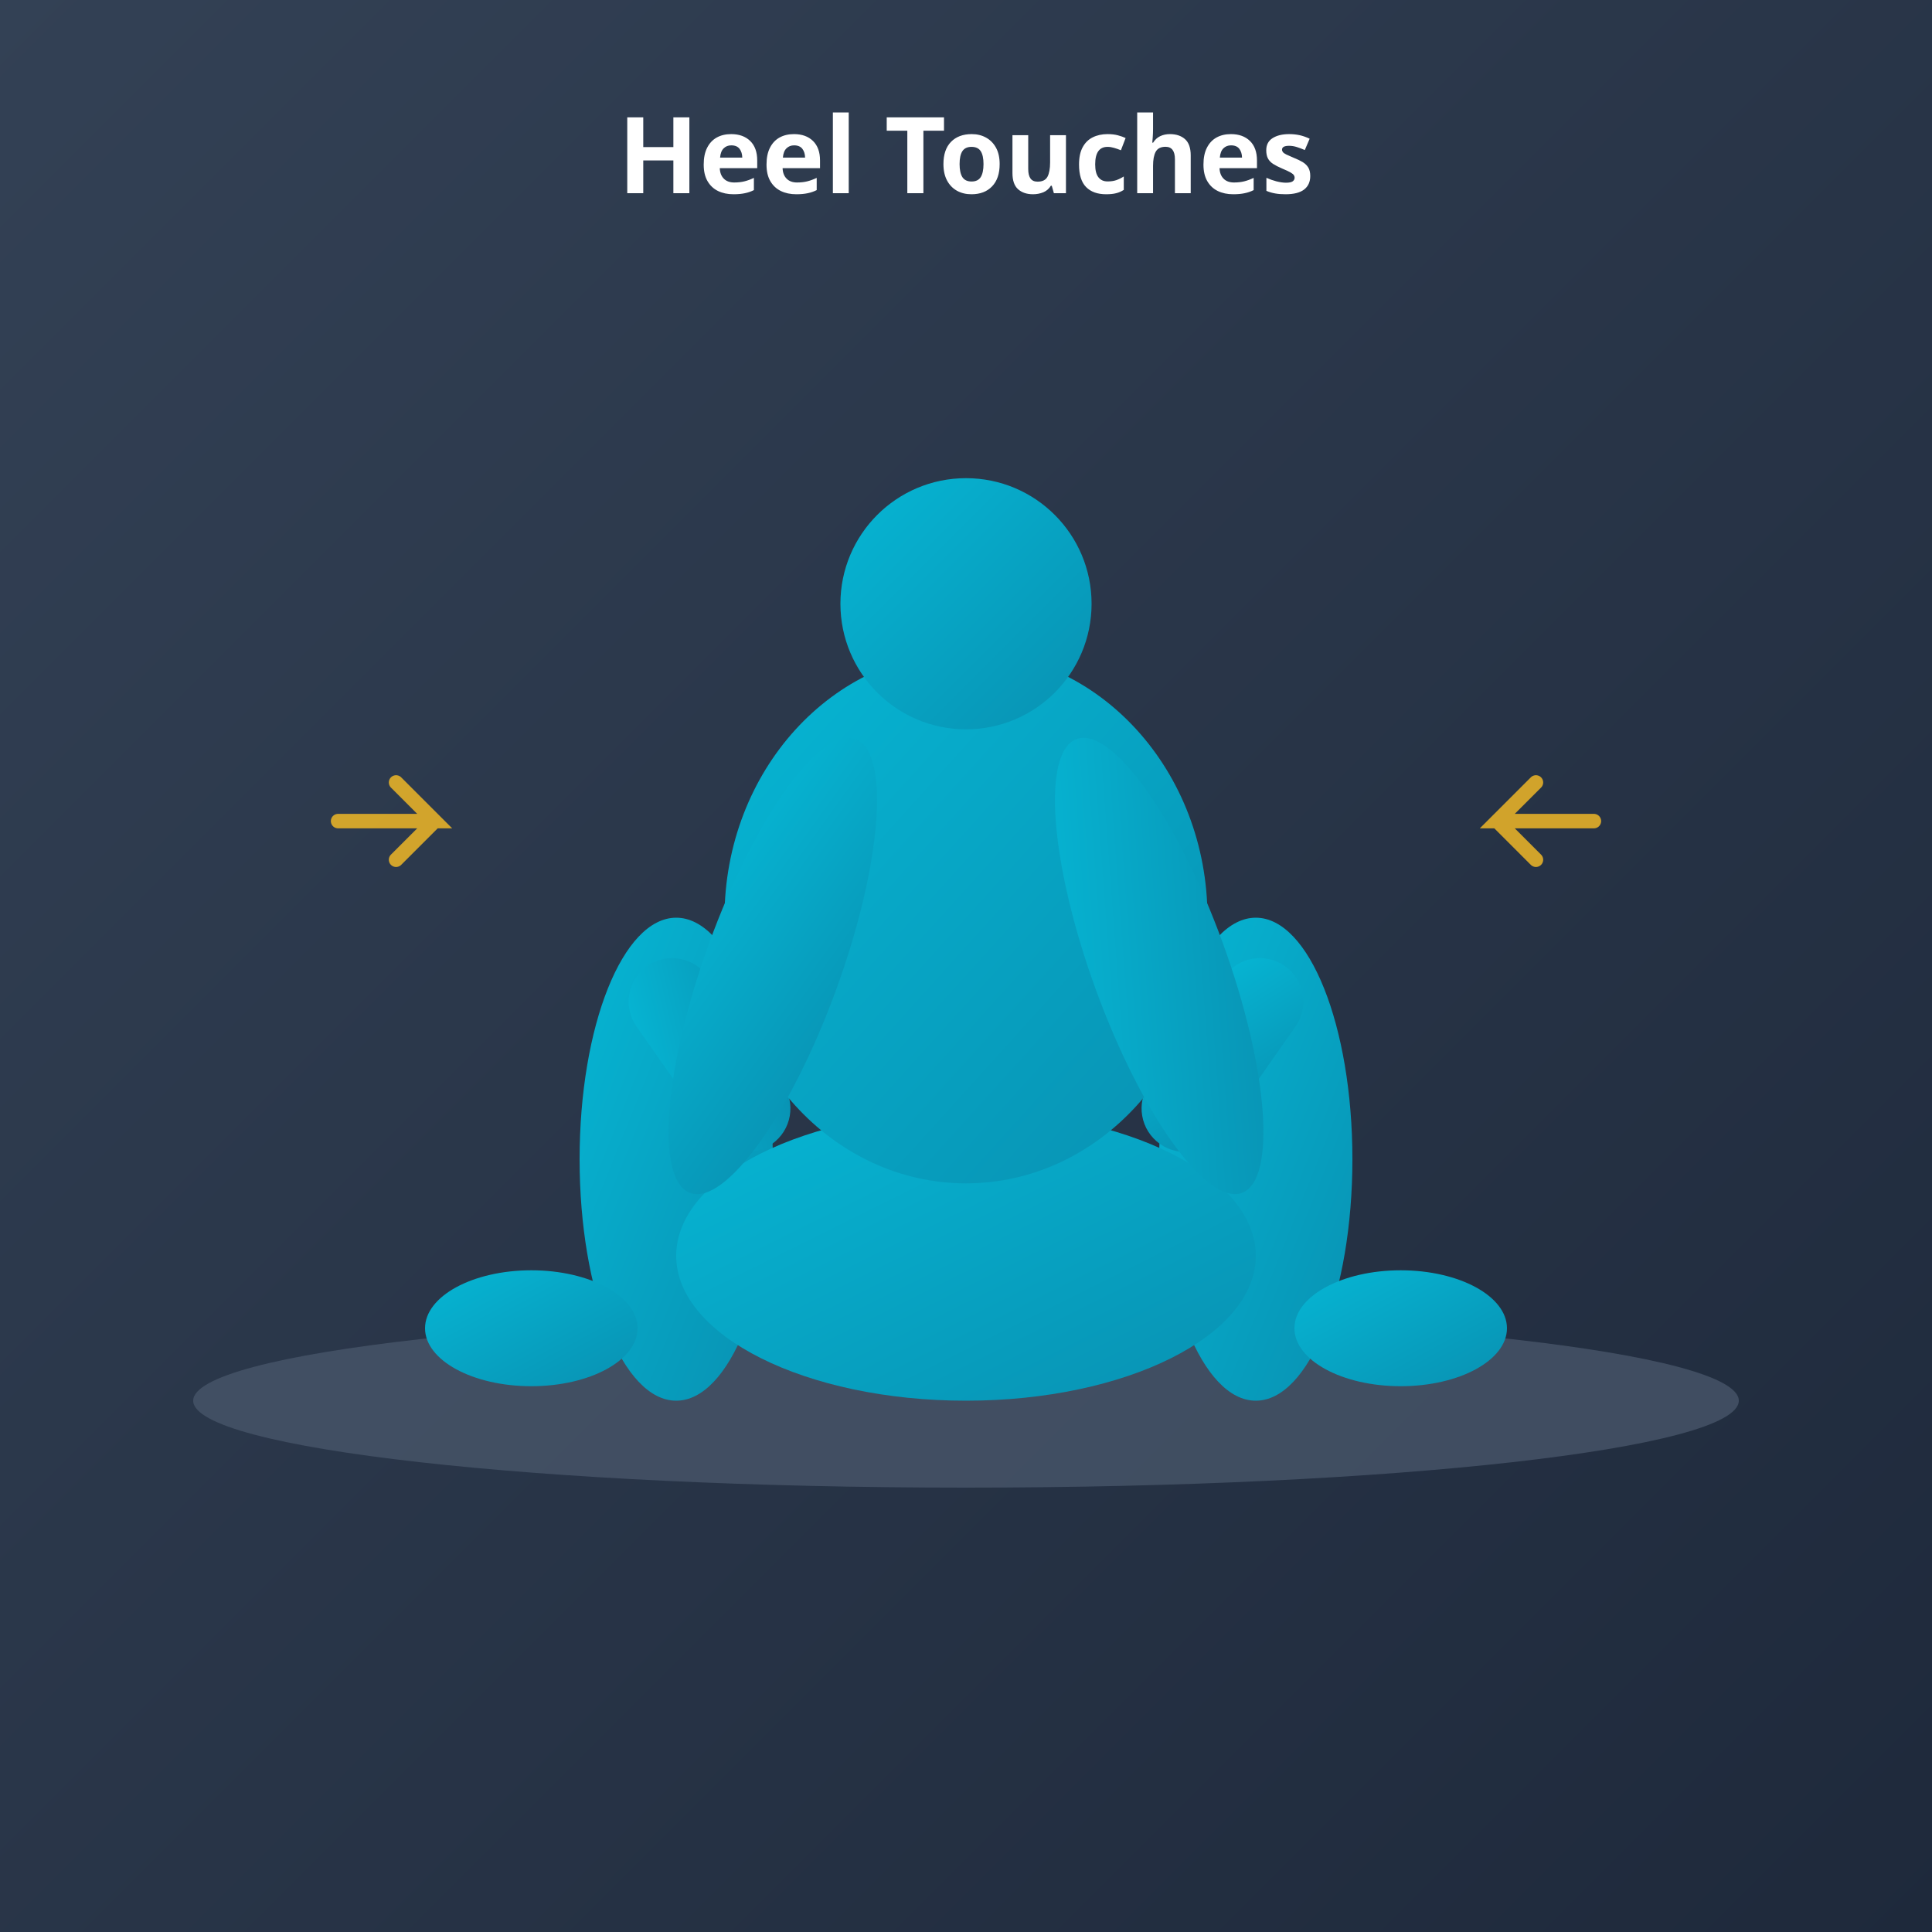
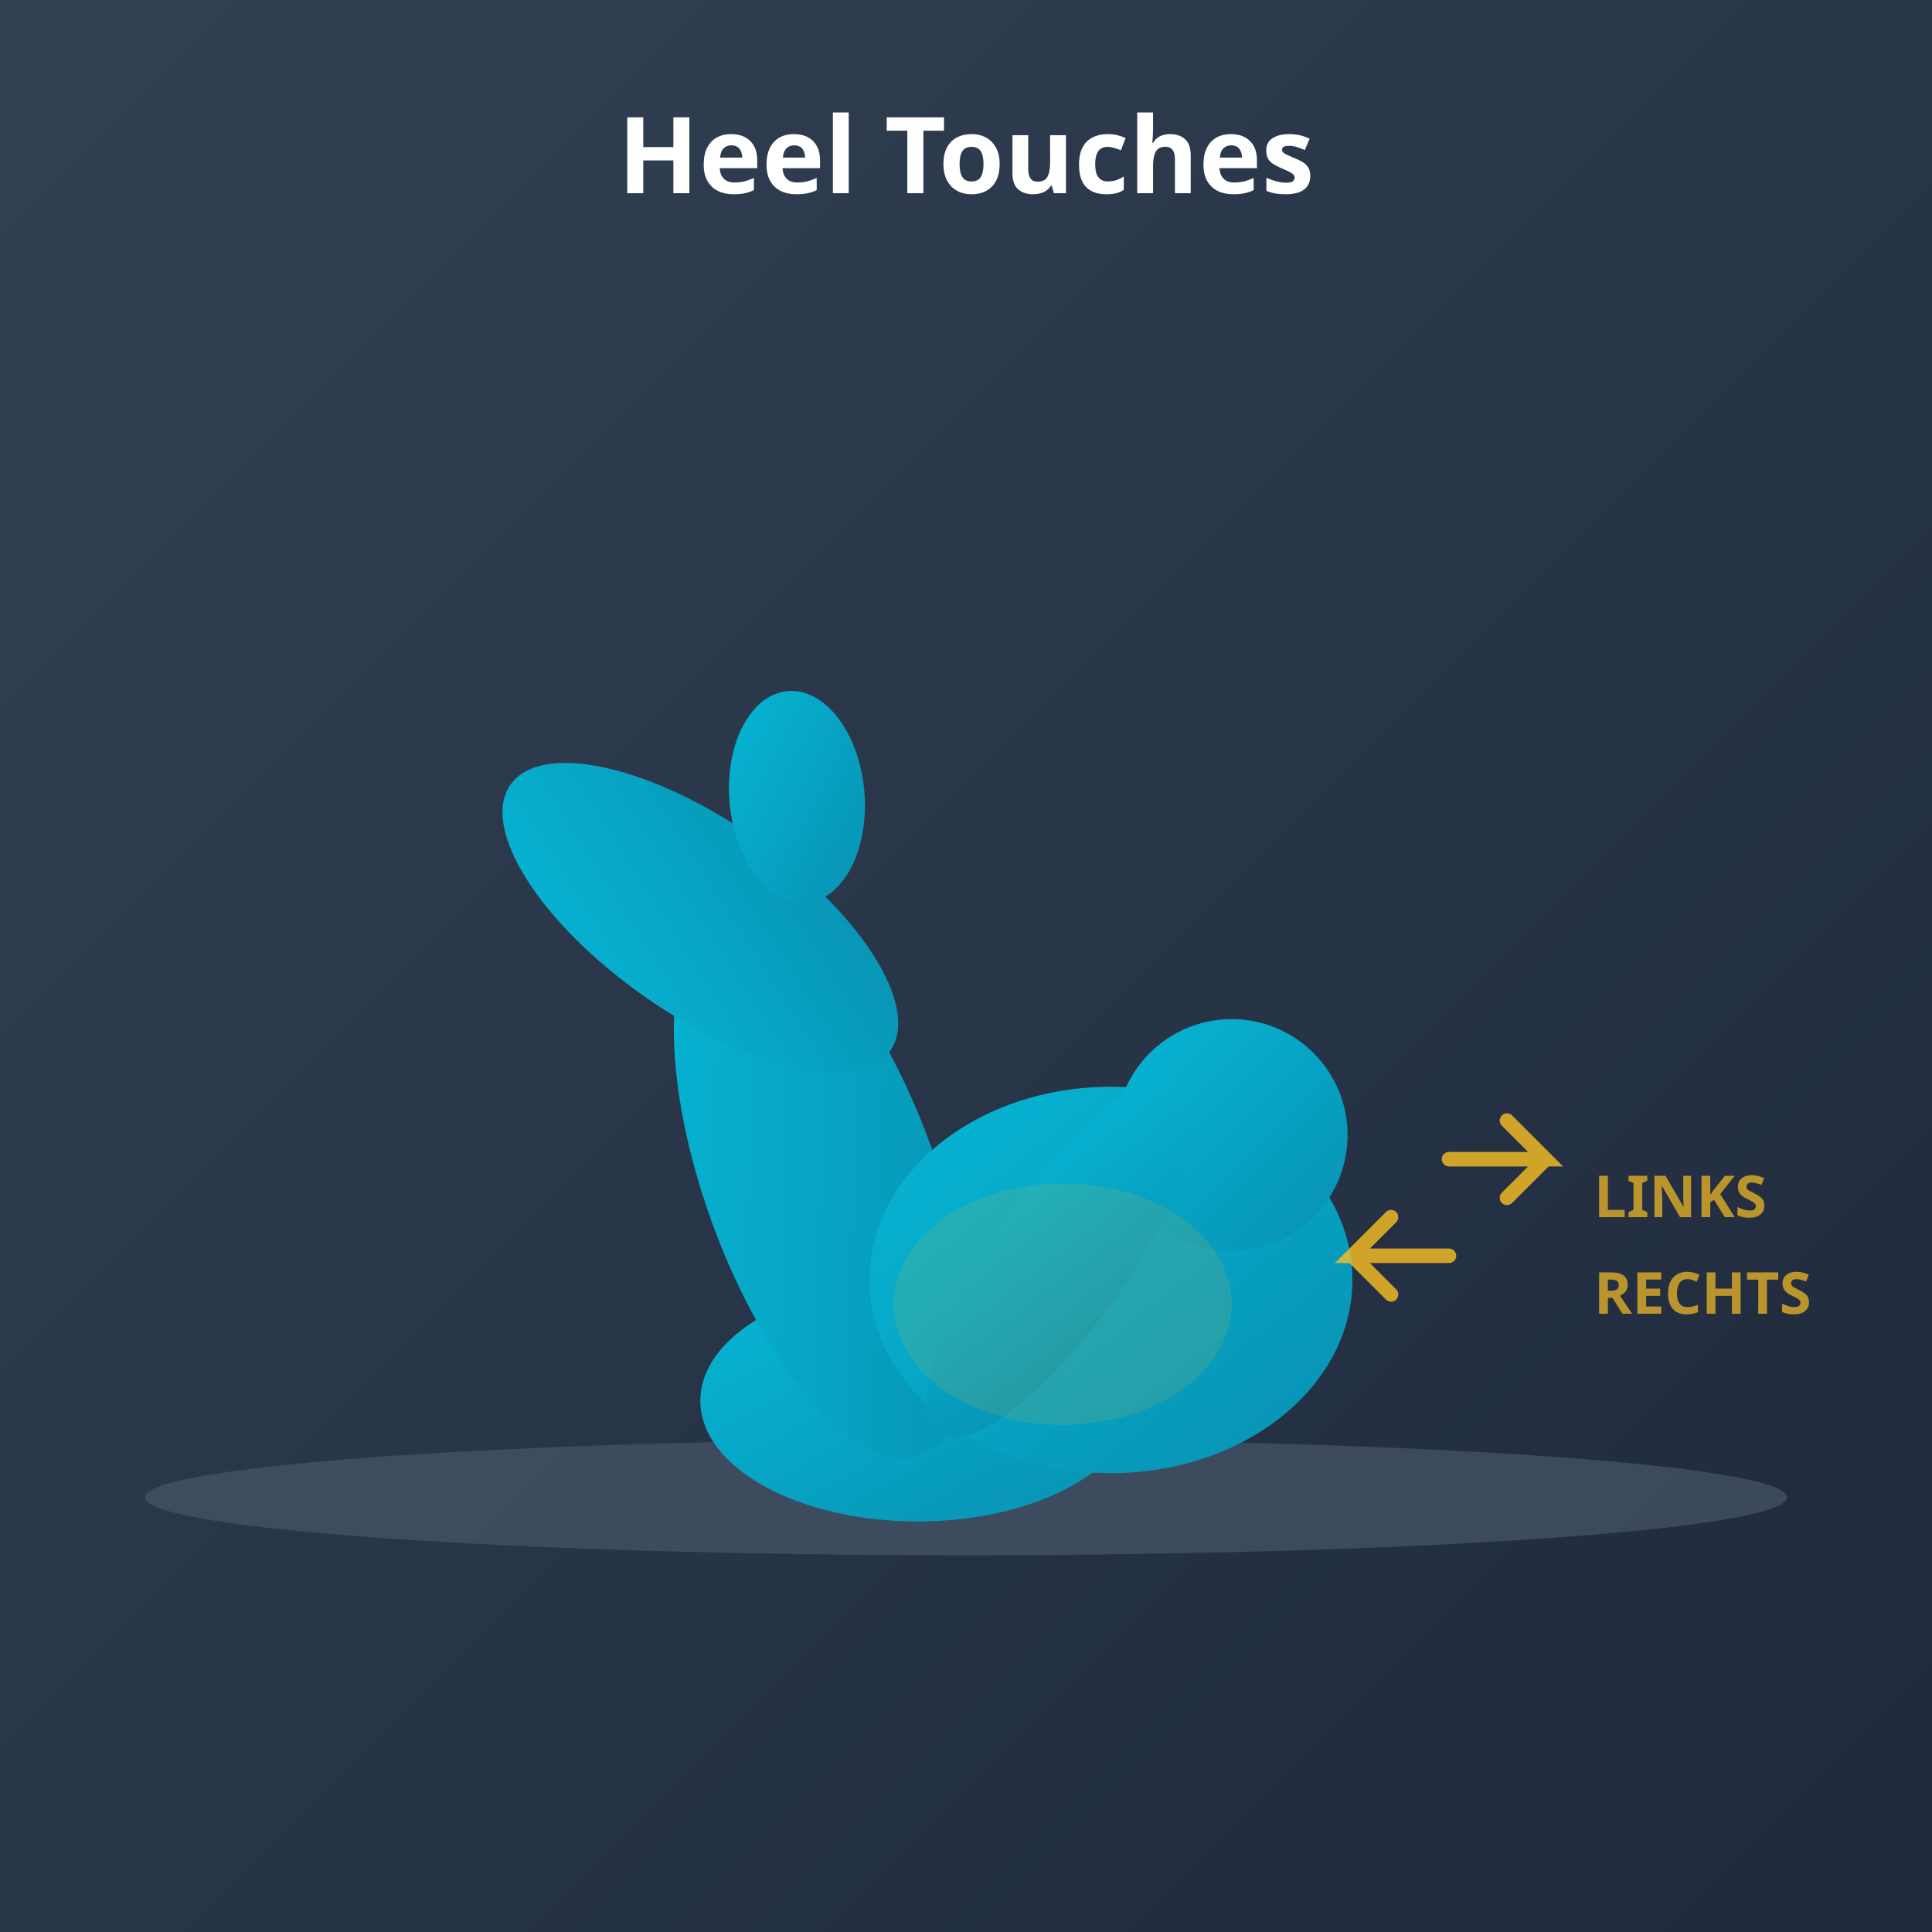
<svg xmlns="http://www.w3.org/2000/svg" width="400" height="400" viewBox="0 0 400 400">
  <defs>
    <linearGradient id="bg9" x1="0%" y1="0%" x2="100%" y2="100%">
      <stop offset="0%" style="stop-color:#334155;stop-opacity:1" />
      <stop offset="100%" style="stop-color:#1e293b;stop-opacity:1" />
    </linearGradient>
    <linearGradient id="body9" x1="0%" y1="0%" x2="100%" y2="100%">
      <stop offset="0%" style="stop-color:#06b6d4;stop-opacity:1" />
      <stop offset="100%" style="stop-color:#0891b2;stop-opacity:1" />
    </linearGradient>
  </defs>
  <rect width="400" height="400" fill="url(#bg9)" />
  <text x="200" y="40" font-family="system-ui" font-size="22" font-weight="bold" fill="#ffffff" text-anchor="middle">Heel Touches</text>
-   <ellipse cx="200" cy="290" rx="160" ry="18" fill="#475569" opacity="0.8" />
+   <ellipse cx="200" cy="310" rx="170" ry="12" fill="#475569" opacity="0.7" />
+   <ellipse cx="190" cy="290" rx="45" ry="25" fill="url(#body9)" />
  <g>
-     <ellipse cx="140" cy="240" rx="20" ry="50" fill="url(#body9)" />
-     <rect x="125" y="200" width="18" height="45" rx="9" fill="url(#body9)" transform="rotate(-35 134 200)" />
-     <ellipse cx="110" cy="275" rx="22" ry="12" fill="url(#body9)" />
+     <ellipse cx="170" cy="245" rx="24" ry="60" fill="url(#body9)" transform="rotate(-20 170 245)" />
+     <ellipse cx="145" cy="190" rx="20" ry="48" fill="url(#body9)" transform="rotate(-55 145 190)" />
+     <ellipse cx="165" cy="165" rx="14" ry="22" fill="url(#body9)" transform="rotate(-5 165 165)" />
  </g>
  <g>
-     <ellipse cx="260" cy="240" rx="20" ry="50" fill="url(#body9)" />
-     <rect x="257" y="200" width="18" height="45" rx="9" fill="url(#body9)" transform="rotate(35 266 200)" />
-     <ellipse cx="290" cy="275" rx="22" ry="12" fill="url(#body9)" />
-   </g>
-   <ellipse cx="200" cy="260" rx="60" ry="30" fill="url(#body9)" />
-   <g>
-     <ellipse cx="200" cy="190" rx="50" ry="55" fill="url(#body9)">
-       <animate attributeName="cx" values="200;195;205;200" dur="3s" repeatCount="indefinite" />
+     <ellipse cx="230" cy="265" rx="50" ry="40" fill="url(#body9)">
+       <animate attributeName="transform" values="rotate(0 230 265); rotate(-8 230 265); rotate(8 230 265); rotate(0 230 265)" dur="3s" repeatCount="indefinite" />
+       <animateTransform attributeName="transform" type="rotate" values="0 230 265; -8 230 265; 8 230 265; 0 230 265" dur="3s" repeatCount="indefinite" additive="sum" />
    </ellipse>
-     <circle cx="200" cy="125" r="26" fill="url(#body9)">
-       <animate attributeName="cx" values="200;195;205;200" dur="3s" repeatCount="indefinite" />
+     <circle cx="255" cy="235" r="24" fill="url(#body9)">
+       <animate attributeName="cx" values="255;252;258;255" dur="3s" repeatCount="indefinite" />
    </circle>
-     <ellipse cx="160" cy="200" rx="14" ry="50" fill="url(#body9)" transform="rotate(20 160 200)">
-       <animate attributeName="cx" values="160;140;160" dur="3s" repeatCount="indefinite" />
-       <animate attributeName="cy" values="200;220;200" dur="3s" repeatCount="indefinite" />
-       <animateTransform attributeName="transform" type="rotate" values="20 160 200; 35 140 220; 20 160 200" dur="3s" repeatCount="indefinite" />
-     </ellipse>
-     <ellipse cx="240" cy="200" rx="14" ry="50" fill="url(#body9)" transform="rotate(-20 240 200)">
-       <animate attributeName="cx" values="240;260;240" dur="3s" repeatCount="indefinite" />
-       <animate attributeName="cy" values="200;220;200" dur="3s" repeatCount="indefinite" />
-       <animateTransform attributeName="transform" type="rotate" values="-20 240 200; -35 260 220; -20 240 200" dur="3s" repeatCount="indefinite" />
+     <ellipse cx="220" cy="260" rx="14" ry="45" fill="url(#body9)" transform="rotate(35 220 260)">
+       <animate attributeName="cy" values="260;270;250;260" dur="3s" repeatCount="indefinite" />
+       <animate attributeName="cx" values="220;215;225;220" dur="3s" repeatCount="indefinite" />
+       <animateTransform attributeName="transform" type="rotate" values="35 220 260; 45 215 270; 25 225 250; 35 220 260" dur="3s" repeatCount="indefinite" additive="sum" />
    </ellipse>
  </g>
  <g opacity="0.8">
-     <path d="M 70 170 L 90 170 L 82 162 M 90 170 L 82 178" stroke="#fbbf24" stroke-width="3" fill="none" stroke-linecap="round">
+     <path d="M 300 240 L 320 240 L 312 232 M 320 240 L 312 248" stroke="#fbbf24" stroke-width="3" fill="none" stroke-linecap="round">
      <animate attributeName="opacity" values="0.3;1;0.3;0.3" dur="3s" repeatCount="indefinite" />
    </path>
-     <path d="M 330 170 L 310 170 L 318 162 M 310 170 L 318 178" stroke="#fbbf24" stroke-width="3" fill="none" stroke-linecap="round">
+     <path d="M 300 260 L 280 260 L 288 252 M 280 260 L 288 268" stroke="#fbbf24" stroke-width="3" fill="none" stroke-linecap="round">
      <animate attributeName="opacity" values="0.3;0.3;1;0.3" dur="3s" repeatCount="indefinite" />
    </path>
  </g>
+   <text x="330" y="252" font-family="system-ui" font-size="12" fill="#fbbf24" font-weight="bold" opacity="0.7">
+     LINKS
+     <animate attributeName="opacity" values="0.3;1;0.3;0.3" dur="3s" repeatCount="indefinite" />
+   </text>
+   <text x="330" y="272" font-family="system-ui" font-size="12" fill="#fbbf24" font-weight="bold" opacity="0.7">
+     RECHTS
+     <animate attributeName="opacity" values="0.3;0.3;1;0.3" dur="3s" repeatCount="indefinite" />
+   </text>
+   <ellipse cx="220" cy="270" rx="35" ry="25" fill="#fbbf24" opacity="0.12">
+     <animate attributeName="opacity" values="0.08;0.18;0.08" dur="1.5s" repeatCount="indefinite" />
+   </ellipse>
</svg>
